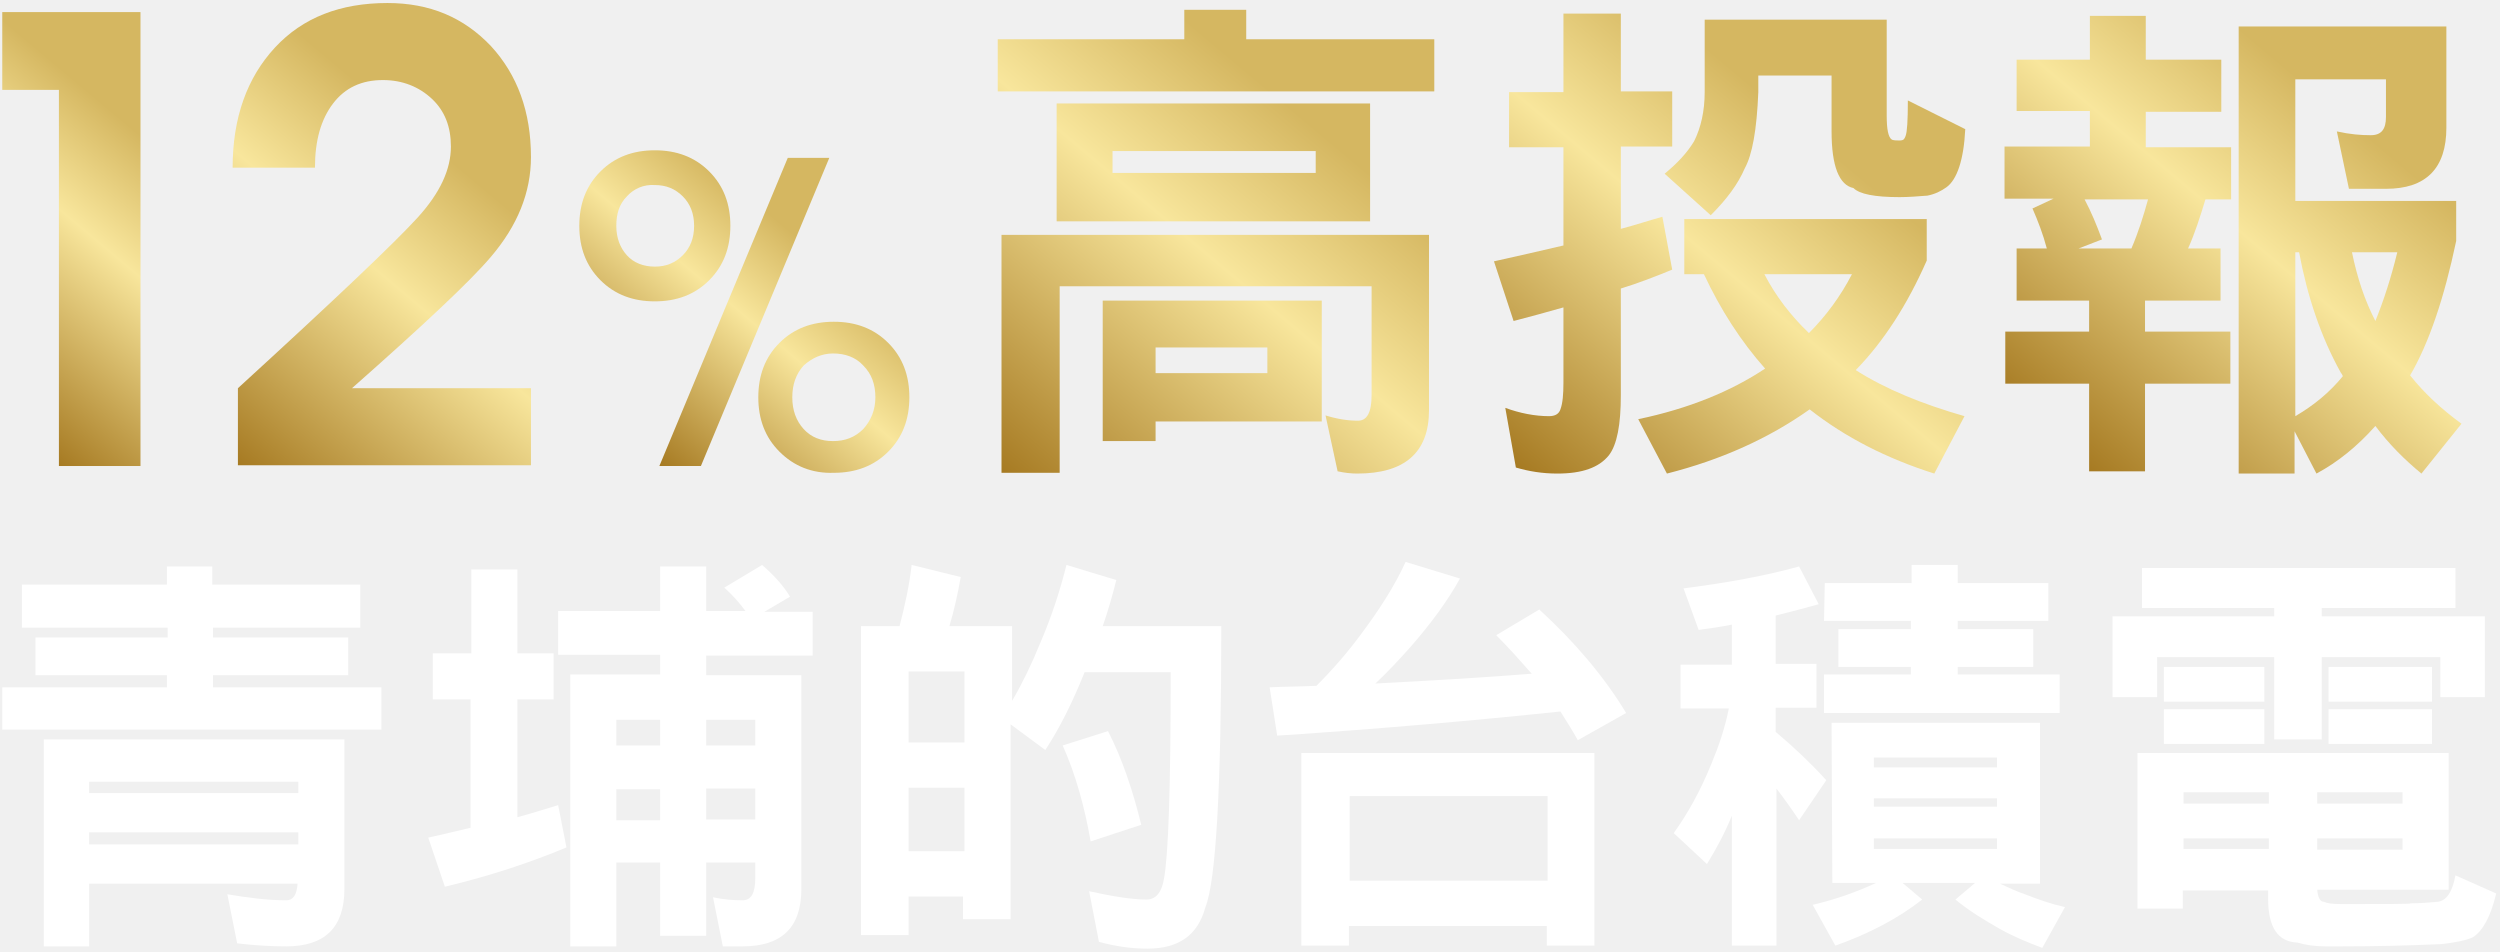
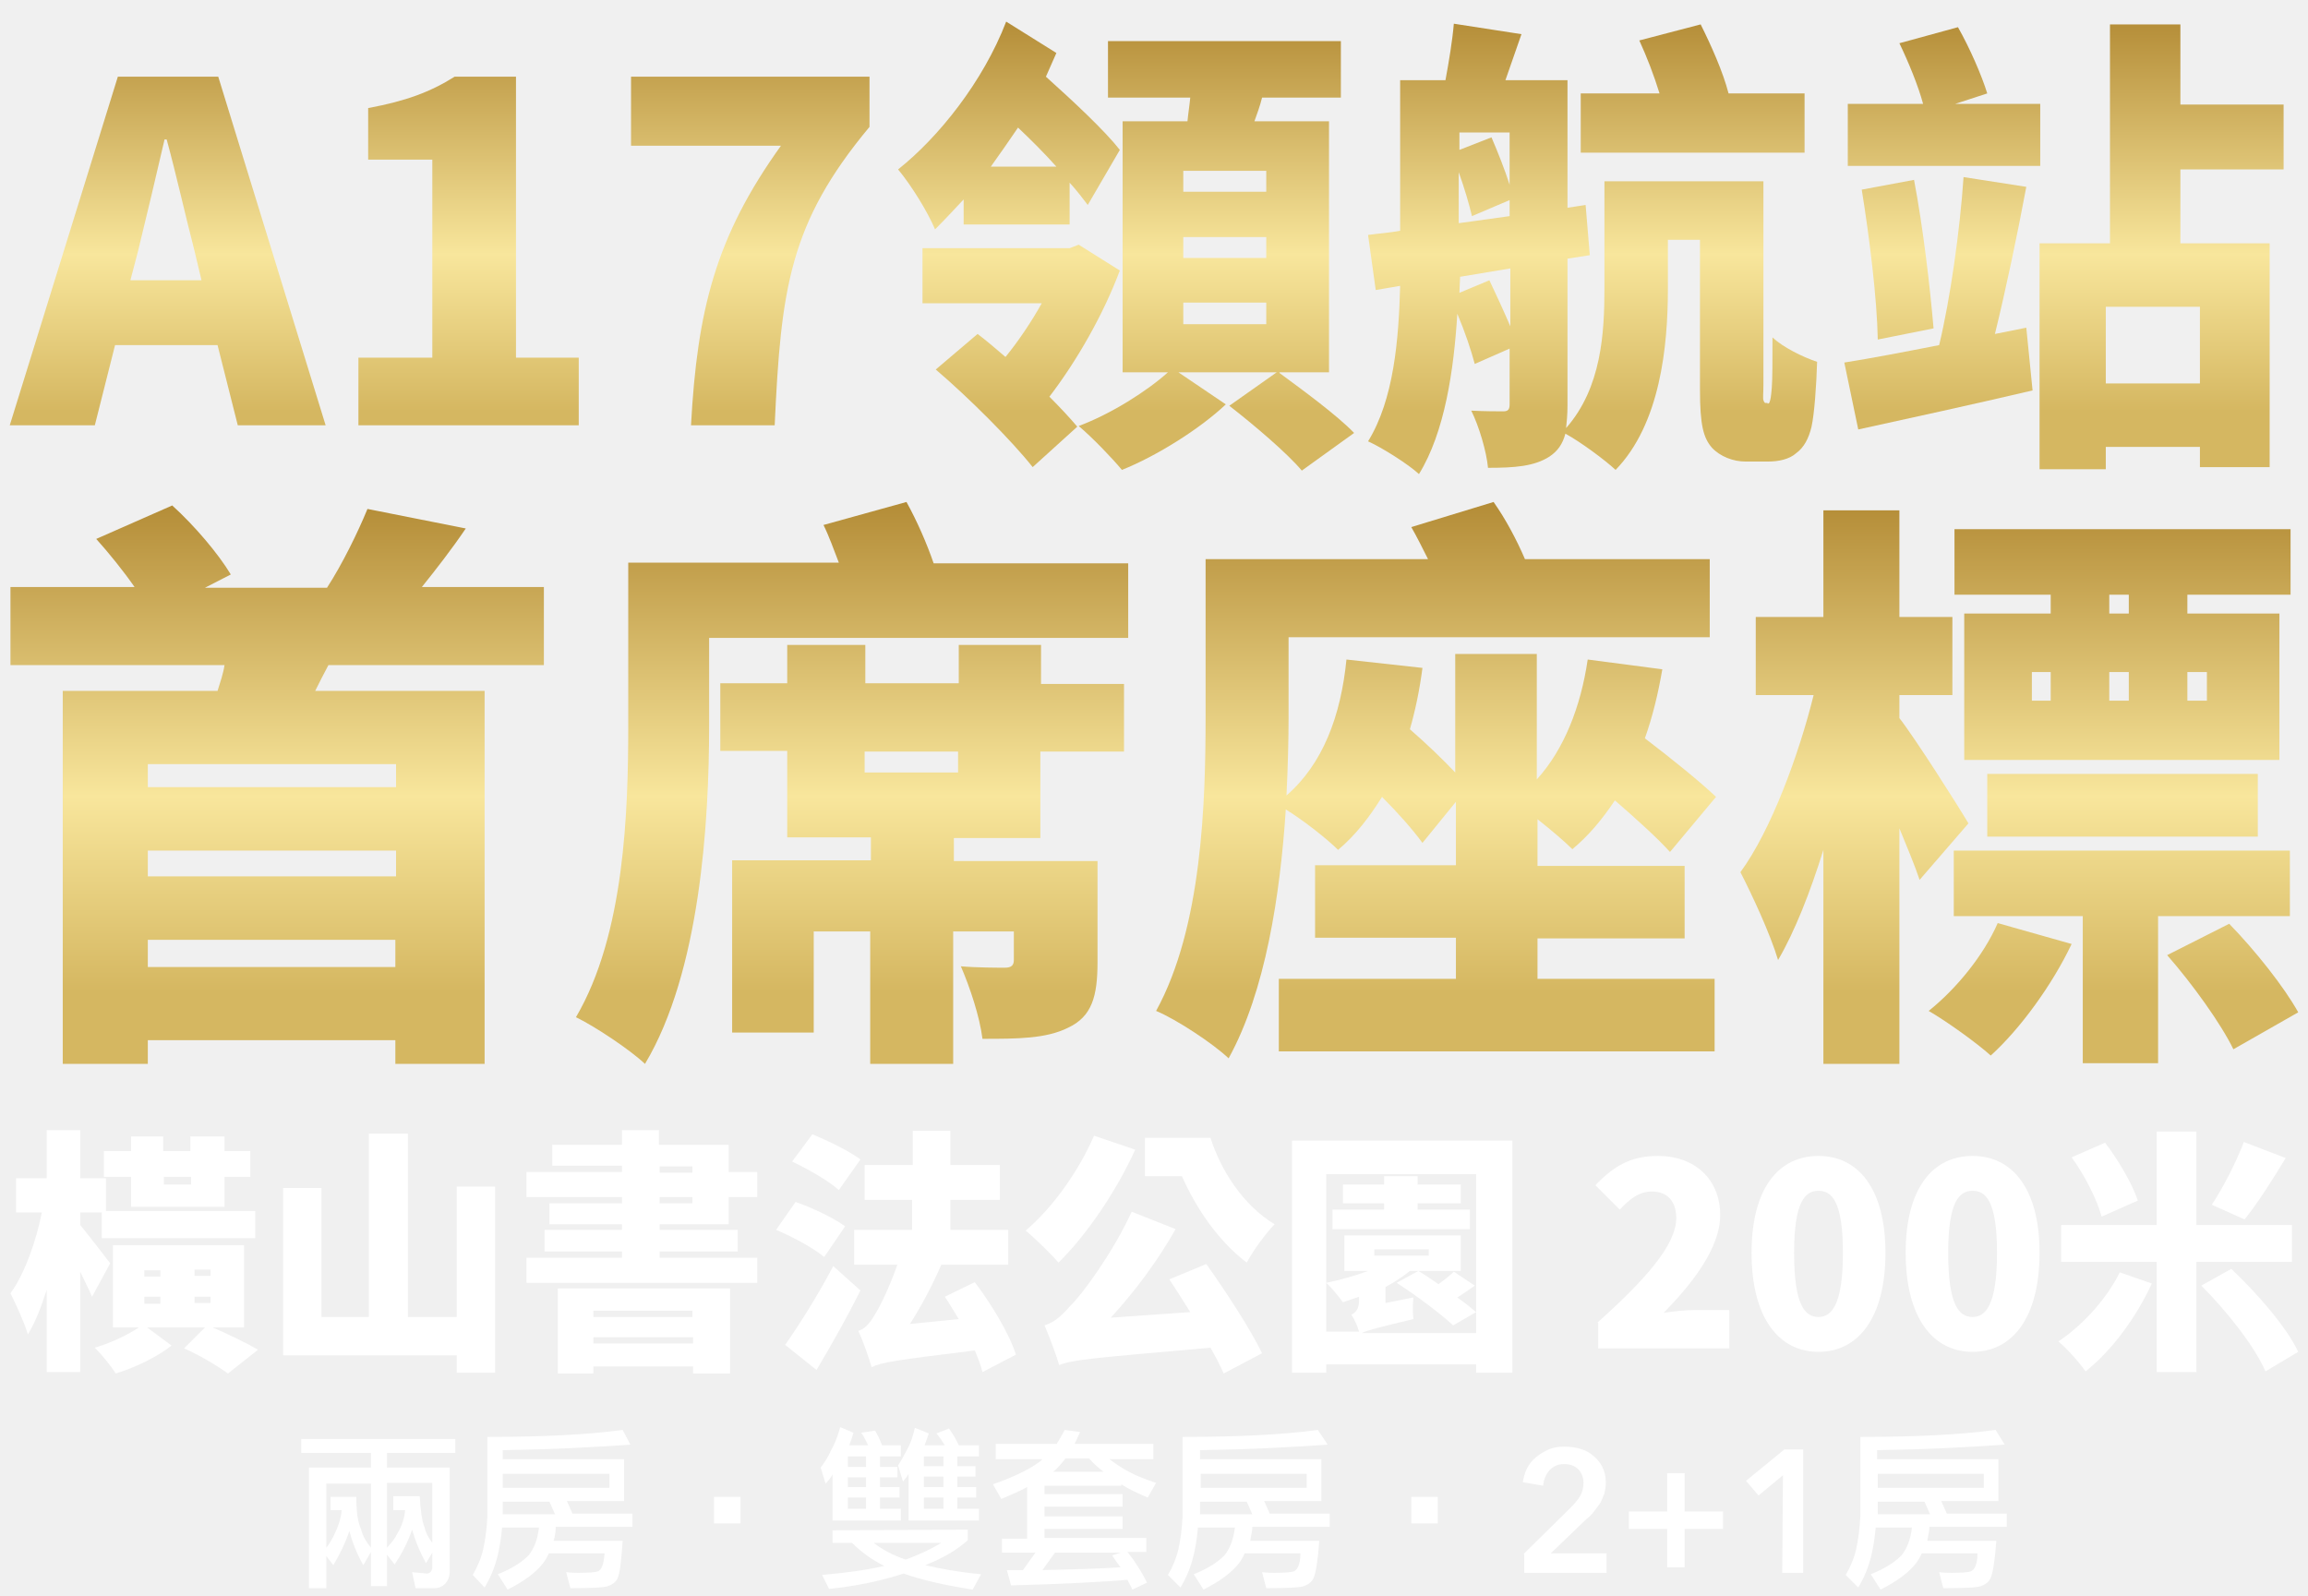
- <svg xmlns="http://www.w3.org/2000/svg" version="1.1" id="圖層_1" x="0px" y="0px" viewBox="0 0 331 126" style="enable-background:new 0 0 331 126;" xml:space="preserve">
+ <svg xmlns="http://www.w3.org/2000/svg" version="1.1" id="圖層_1" x="0px" y="0px" viewBox="0 0 331 228.9" style="enable-background:new 0 0 331 228.9;" xml:space="preserve">
  <style type="text/css">
	.st0{fill:#FFFFFF;}
	.st1{fill:url(#SVGID_1_);}
	.st2{fill:url(#SVGID_2_);}
	.st3{fill:url(#SVGID_3_);}
	.st4{fill:url(#SVGID_4_);}
	.st5{fill:url(#SVGID_5_);}
	.st6{fill:url(#SVGID_6_);}
+ 	.st7{fill:url(#SVGID_7_);}
+ 	.st8{fill:url(#SVGID_8_);}
+ 	.st9{fill:url(#SVGID_9_);}
+ 	.st10{fill:url(#SVGID_10_);}
</style>
  <g>
-     <g>
-       <path class="st0" d="M2.9,77.4h19.2V75h6v2.4h19.6v5.7H28.2v1.3h17.9v5H28.2V91h22.3v5.6H0.3V91h21.8v-1.6H4.7v-5h17.5v-1.3H2.9    V77.4z M45.6,97.9v19.8c0,5.1-2.6,7.6-7.7,7.6c-1.8,0-4-0.1-6.5-0.4l-1.3-6.5c2.9,0.5,5.5,0.8,7.8,0.8c0.9,0,1.4-0.7,1.5-2.2H11.8    v8.3h-6V97.9H45.6z M11.8,105h27.7v-1.5H11.8V105z M11.8,111.8h27.7v-1.6H11.8V111.8z" />
-       <path class="st0" d="M57.4,86.5h5V75.4h6.1v11.1h4.8v6.1h-4.8v15.6c1.9-0.5,3.7-1.1,5.4-1.6l1.1,5.6c-4.8,2-10.2,3.8-16.1,5.2    l-2.2-6.5c1.9-0.4,3.8-0.9,5.6-1.3v-17h-5v-6.1H57.4z M73.9,80.9h13.5V75h6.1v5.9h5.2c-0.8-1.1-1.7-2.1-2.8-3.1l5-3    c1.5,1.3,2.8,2.7,3.7,4.2l-3.4,2h6.4v5.8H93.5v2.6h12.6v28.3c0,5.1-2.6,7.6-7.8,7.6h-2.6l-1.3-6.5c1.4,0.3,2.7,0.4,3.9,0.4    c1.2,0,1.7-1,1.7-3v-2h-6.5v9.7h-6.1v-9.7h-5.8v11.1h-6.1v-36h11.9v-2.6H73.9V80.9z M81.6,98.7h5.8v-3.4h-5.8V98.7z M81.6,108.6    h5.8v-4.1h-5.8V108.6z M93.5,95.3v3.4h6.5v-3.4H93.5z M93.5,104.4v4.1h6.5v-4.1H93.5z" />
-       <path class="st0" d="M120.3,118.6v5.2H114V82.9h5.1c0.7-2.7,1.3-5.4,1.6-8.1l6.5,1.6c-0.4,2.3-0.9,4.5-1.5,6.5h8.3v9.9    c1.4-2.4,2.6-4.9,3.7-7.6c1.6-3.7,2.7-7.2,3.5-10.4l6.6,2c-0.5,2-1.1,4.1-1.8,6.1h15.7c0,21.3-0.7,33.7-2.1,37.2    c-1,3.7-3.5,5.5-7.7,5.5c-2.1,0-4.2-0.3-6.4-0.9l-1.3-6.7c3.2,0.7,5.7,1.1,7.6,1.1c1.2,0,2-0.9,2.3-2.7c0.6-3.1,0.9-12.2,0.9-27.4    h-11.4c-1.6,4-3.3,7.4-5.2,10.3l-4.6-3.4v25.8h-6.3v-3h-7.2V118.6z M120.3,98.3h7.4v-9.4h-7.4V98.3z M127.7,112.7v-8.4h-7.4v8.4    H127.7z M146.7,96.8c1.9,3.7,3.3,7.9,4.4,12.4l-6.7,2.2c-0.8-4.6-2-8.9-3.7-12.7L146.7,96.8z" />
-       <path class="st0" d="M186.1,74.4l7.2,2.2c-1.6,2.9-3.8,5.9-6.5,9c-1.6,1.8-3.1,3.4-4.7,4.9c7.6-0.4,14.5-0.8,20.7-1.3    c-1.5-1.7-3-3.4-4.7-5.1l5.7-3.4c4.7,4.3,8.6,8.9,11.5,13.7l-6.4,3.6c-0.7-1.3-1.5-2.5-2.3-3.8c-11.4,1.2-23.9,2.3-37.5,3.2    l-1-6.4c2.1-0.1,4.2-0.1,6.2-0.2c2.1-2.1,4.1-4.4,5.8-6.7C182.5,80.9,184.6,77.7,186.1,74.4z M211.1,99.7v25.5h-6.3v-2.6h-26.2    v2.6h-6.3V99.7H211.1z M178.7,116.6h26.2v-11.2h-26.2V116.6z" />
-       <path class="st0" d="M238.2,75l2.6,5c-1.8,0.5-3.7,1-5.7,1.5v6.4h5.4v5.8h-5.4v3.2c2.5,2.1,4.8,4.3,6.7,6.4l-3.6,5.3    c-1-1.5-2-2.9-3-4.2v20.8h-5.9V108c-0.9,2.2-2,4.3-3.3,6.4l-4.4-4.1c1.8-2.5,3.5-5.5,5-9.2c1-2.4,1.8-4.8,2.3-7.3h-6.4V88h6.8    v-5.3c-1.5,0.3-2.9,0.5-4.4,0.7l-2-5.5C228.4,77.2,233.5,76.3,238.2,75z M242.5,95.7h27.6V117h-5.3c1.1,0.5,2.1,1,3.3,1.4    c1.8,0.7,3.5,1.3,5.3,1.7l-3,5.4c-1.9-0.7-3.8-1.5-5.6-2.5c-2.1-1.2-4.1-2.4-5.9-3.9l2.6-2.2h-9.6l2.6,2.2    c-3.2,2.5-7,4.5-11.5,6.1l-3-5.4c3-0.7,5.8-1.7,8.4-2.9h-5.8L242.5,95.7L242.5,95.7z M241.6,77.2h11.5v-2.4h6.1v2.4h12v5h-12v1.1    h10v5h-10v1h13.5v5.1h-31.2v-5.1H253v-1h-9.6v-5h9.6v-1.1h-11.5L241.6,77.2L241.6,77.2z M248.1,101.6h16.3v-1.3h-16.3L248.1,101.6    L248.1,101.6z M248.1,106.8h16.3v-1.1h-16.3L248.1,106.8L248.1,106.8z M248.1,112.4h16.3V111h-16.3L248.1,112.4L248.1,112.4z" />
-       <path class="st0" d="M283.7,75.2h41.4v5.3h-17.7v1.1H329v10.7h-5.9V87h-15.7v10.9h-6.3V87h-15.5v5.3h-5.9V81.6h21.4v-1.1h-17.5    v-5.3H283.7z M324.2,99.7v18.1h-17.4c0.1,1.1,0.4,1.6,0.9,1.6c0.4,0.2,1.1,0.3,2.3,0.3c6.1,0,9.2,0,9.2-0.1c1.2,0,2.4-0.1,3.5-0.2    c1.2-0.1,2-1.3,2.4-3.5l5.4,2.4c-0.7,2.9-1.7,4.9-3.1,5.8c-0.9,0.4-2.3,0.7-4.2,0.9c-4.4,0.2-8.8,0.3-13.2,0.3h-2.1    c-1.5,0-2.7-0.2-3.7-0.5c-2.6-0.1-3.9-2-3.9-5.8v-1.1H289v2.4h-6V99.7H324.2z M286.5,88.3h13.3v4.6h-13.3V88.3z M286.5,93.9h13.3    v4.6h-13.3V93.9z M289.1,106.4h11.3v-1.5h-11.3V106.4z M289.1,112.4h11.3V111h-11.3V112.4z M306.8,104.9v1.5h11.3v-1.5H306.8z     M306.8,111v1.5h11.3V111H306.8z M308.3,88.3H322v4.6h-13.7V88.3z M308.3,93.9H322v4.6h-13.7V93.9z" />
-     </g>
-     <g>
-       <g>
-         <linearGradient id="SVGID_1_" gradientUnits="userSpaceOnUse" x1="133.692" y1="62.072" x2="185.631" y2="123.971" gradientTransform="matrix(1 0 0 -1 0 125.7323)">
-           <stop offset="0" style="stop-color:#A67A22" />
-           <stop offset="0.492" style="stop-color:#F8E69C" />
-           <stop offset="0.764" style="stop-color:#D5B761" />
-         </linearGradient>
-         <path class="st1" d="M156.8,1.3h8.2v3.9h24.9v6.9h-57.8V5.2h24.7L156.8,1.3L156.8,1.3z M189.2,31.1v23.2c0,5.6-3.2,8.4-9.5,8.4     c-0.8,0-1.7-0.1-2.6-0.3l-1.6-7.4c1.6,0.5,3,0.7,4.3,0.7c1.2,0,1.8-1.1,1.8-3.4V37.9h-41.3v24.7h-7.7V31.1H189.2z M139.9,13.7     h41.5v15.6h-41.5V13.7z M175,39.8v16h-22v2.6h-7V39.8H175z M147.3,22.9h26.9V20h-26.9V22.9z M153,49.4h14.8V46H153V49.4z" />
-         <linearGradient id="SVGID_2_" gradientUnits="userSpaceOnUse" x1="204.204" y1="60.892" x2="253.69" y2="119.868" gradientTransform="matrix(1 0 0 -1 0 125.7323)">
-           <stop offset="0" style="stop-color:#A67A22" />
-           <stop offset="0.492" style="stop-color:#F8E69C" />
-           <stop offset="0.764" style="stop-color:#D5B761" />
-         </linearGradient>
-         <path class="st2" d="M207,1.8h7.6v10.3h6.8v7.3h-6.8v10.9c1.9-0.5,3.7-1.1,5.5-1.6l1.3,7c-2.2,0.9-4.5,1.8-6.8,2.5v14.1     c0,3.9-0.5,6.6-1.6,8c-1.3,1.6-3.5,2.4-6.8,2.4c-2,0-3.8-0.3-5.5-0.8l-1.4-7.9c1.9,0.7,3.9,1.1,5.8,1.1c0.8,0,1.3-0.3,1.5-0.9     c0.3-0.8,0.4-2,0.4-3.6v-9.9c-2.1,0.6-4.3,1.2-6.6,1.8l-2.6-7.9c3.2-0.7,6.2-1.4,9.2-2.1v-13h-7.2v-7.3h7.2L207,1.8L207,1.8z      M223,29h32.1v5.5c-2.6,5.9-5.7,10.7-9.4,14.5c3.9,2.5,8.8,4.5,14.4,6.1l-4,7.6c-6.3-2-11.8-4.8-16.5-8.5     c-5.5,3.9-11.8,6.7-18.9,8.5l-3.8-7.2c6.7-1.4,12.3-3.7,16.8-6.7c-3.2-3.6-5.9-7.8-8.1-12.5H223V29z M229.1,2.6h20.7v12.7     c0,1.8,0.2,2.9,0.7,3.2c0.3,0.1,0.6,0.1,1,0.1c0.1,0,0.3,0,0.5-0.1c0.1-0.1,0.2-0.2,0.3-0.5c0.2-0.5,0.3-2,0.3-4.7l7.6,3.8     c-0.2,4.1-1.1,6.7-2.5,7.7c-0.7,0.5-1.5,0.9-2.5,1.1c-1.3,0.1-2.5,0.2-3.7,0.2c-3.3,0-5.3-0.4-6.1-1.2c-1.9-0.4-2.9-2.9-2.9-7.5     V10h-9.7v2.2c-0.2,5-0.8,8.3-1.8,10.1c-0.9,2.1-2.4,4.1-4.5,6.2l-6.1-5.5c1.7-1.4,3-2.8,3.9-4.3c0.9-1.8,1.4-4,1.4-6.5V2.6H229.1     z M233.6,36.3c1.5,2.9,3.5,5.5,5.9,7.8c2.3-2.3,4.2-4.9,5.7-7.8H233.6z" />
-         <linearGradient id="SVGID_3_" gradientUnits="userSpaceOnUse" x1="273.349" y1="66.06" x2="321.895" y2="123.915" gradientTransform="matrix(1 0 0 -1 0 125.7323)">
-           <stop offset="0" style="stop-color:#A67A22" />
-           <stop offset="0.492" style="stop-color:#F8E69C" />
-           <stop offset="0.764" style="stop-color:#D5B761" />
-         </linearGradient>
-         <path class="st3" d="M267,7.9h9.7V2.1h7.4v5.8h10v6.9h-10v4.7h11.3v6.9H292c-0.7,2.3-1.4,4.5-2.3,6.5h4.3v6.9h-10v4.1h11.3v6.9     H284v11.6h-7.4V50.8h-11.1v-6.9h11.1v-4.1H267v-6.9h4c-0.5-1.9-1.2-3.7-1.9-5.3l2.8-1.3h-6.5v-6.9h11.3v-4.7H267V7.9z      M275.2,32.9h7c0.9-2.1,1.6-4.3,2.2-6.5H276c0.9,1.7,1.6,3.4,2.3,5.3L275.2,32.9z M300.2,3.5h23.7v13.4c0,5.4-2.7,8.1-8,8.1H311     l-1.6-7.6c1.8,0.4,3.2,0.5,4.5,0.5c1.4,0,2-0.8,2-2.4v-5h-12v16.1h21.3v5.3c-1.6,7.6-3.6,13.5-6.1,17.8c1.9,2.4,4.2,4.5,6.8,6.4     l-5.3,6.6c-2.2-1.8-4.3-3.9-6.1-6.3c-2.4,2.7-5,4.8-7.8,6.3l-2.9-5.6v5.6h-7.4V3.5H300.2z M303.9,55.1c2.4-1.4,4.5-3.1,6.3-5.3     c-0.1-0.2-0.2-0.4-0.3-0.5c-2.6-4.7-4.4-10-5.5-15.9h-0.5V55.1z M311.4,33.4c0.7,3.4,1.7,6.4,3.1,9.1c1.1-2.7,2.1-5.8,2.9-9.1     H311.4z" />
-       </g>
-       <g>
-         <g>
-           <linearGradient id="SVGID_4_" gradientUnits="userSpaceOnUse" x1="-6.029" y1="75.636" x2="28.027" y2="116.222" gradientTransform="matrix(1 0 0 -1 0 125.7323)">
-             <stop offset="0" style="stop-color:#A67A22" />
-             <stop offset="0.492" style="stop-color:#F8E69C" />
-             <stop offset="0.764" style="stop-color:#D5B761" />
-           </linearGradient>
-           <path class="st4" d="M7.8,11.9H0.3V1.6h18.3v60.1h-5.4H7.8V11.9z" />
-           <linearGradient id="SVGID_5_" gradientUnits="userSpaceOnUse" x1="30.698" y1="64.805" x2="71.952" y2="113.97" gradientTransform="matrix(1 0 0 -1 0 125.7323)">
-             <stop offset="0" style="stop-color:#A67A22" />
-             <stop offset="0.492" style="stop-color:#F8E69C" />
-             <stop offset="0.764" style="stop-color:#D5B761" />
-           </linearGradient>
-           <path class="st5" d="M70.3,20.8c0,4.7-1.8,9.1-5.3,13.2c-2.8,3.3-8.9,9-18.4,17.4h23.7v10.2H31.5v-5.1v-5.1      c12.9-11.8,20.8-19.3,23.8-22.6s4.4-6.4,4.4-9.4c0-2.6-0.8-4.7-2.5-6.3s-3.9-2.5-6.5-2.5c-2.8,0-5,1-6.6,3.1s-2.4,4.9-2.4,8.5      H30.8c0-6.6,1.9-11.9,5.6-15.9s8.7-5.9,14.9-5.9c5.6,0,10.1,1.9,13.7,5.7C68.5,9.9,70.3,14.8,70.3,20.8z" />
-         </g>
-         <linearGradient id="SVGID_6_" gradientUnits="userSpaceOnUse" x1="83.832" y1="66.942" x2="113.219" y2="101.964" gradientTransform="matrix(1 0 0 -1 0 125.7323)">
-           <stop offset="0" style="stop-color:#A67A22" />
-           <stop offset="0.492" style="stop-color:#F8E69C" />
-           <stop offset="0.764" style="stop-color:#D5B761" />
-         </linearGradient>
-         <path class="st6" d="M79.5,37.1c-1.9-1.9-2.8-4.3-2.8-7.2c0-2.9,0.9-5.3,2.8-7.2c1.9-1.9,4.3-2.8,7.2-2.8c2.9,0,5.3,0.9,7.2,2.8     c1.9,1.9,2.8,4.3,2.8,7.2s-0.9,5.3-2.8,7.2s-4.3,2.8-7.2,2.8C83.8,39.9,81.4,39,79.5,37.1z M83,26c-1,1-1.4,2.3-1.4,3.9     s0.5,2.9,1.4,3.9s2.2,1.5,3.7,1.5s2.7-0.5,3.7-1.5s1.5-2.3,1.5-3.9S91.4,27,90.4,26s-2.2-1.5-3.7-1.5C85.2,24.4,83.9,25,83,26z      M87.3,61.7l17-40.8h5.5l-17,40.8H87.3z M103.2,59.8c-1.9-1.9-2.8-4.3-2.8-7.2s0.9-5.3,2.8-7.2s4.3-2.8,7.2-2.8     c2.9,0,5.3,0.9,7.2,2.8c1.9,1.9,2.8,4.3,2.8,7.2s-0.9,5.3-2.8,7.2s-4.3,2.8-7.2,2.8C107.5,62.7,105.1,61.7,103.2,59.8z      M106.4,48.4c-1,1.1-1.5,2.5-1.5,4.2s0.5,3.1,1.5,4.2c1,1.1,2.3,1.6,3.9,1.6s2.9-0.5,4-1.6c1-1.1,1.6-2.5,1.6-4.2     s-0.5-3.1-1.6-4.2c-1-1.1-2.4-1.6-4-1.6C108.8,46.8,107.5,47.4,106.4,48.4z" />
-       </g>
-     </g>
+     <path class="st0" d="M65.3,206.4v2h-9.8v2.1h9v14.8c0,0.8-0.2,1.4-0.7,1.9c-0.4,0.4-0.9,0.6-1.6,0.6h-2.6l-0.5-2.3l2.1,0.2   c0.5,0,0.8-0.4,0.8-1v-2l-0.9,1.5c-1-1.8-1.6-3.4-2-4.8c-0.6,1.8-1.5,3.5-2.5,5l-1.1-1.4v4.5h-2.3v-4.9l-1.1,1.9   c-1-1.8-1.6-3.4-2-4.9c-0.6,1.8-1.4,3.4-2.3,4.9l-1-1.3v4.6h-2.5v-17.3h8.9v-2.1h-10v-2H65.3z M47.9,220.2c0.6-1.2,1-2.4,1.1-3.6   h-1.6v-1.9h3.7c0,2.1,0.2,3.6,0.7,4.7c0.2,0.8,0.6,1.6,1.4,2.6v-9.2h-6.4v9.2C47.4,221.2,47.7,220.6,47.9,220.2z M56.9,220.1   c0.7-1.1,1.1-2.3,1.2-3.5h-1.7v-2h3.8c0.1,2,0.3,3.5,0.7,4.5c0.1,0.6,0.5,1.4,1.1,2.2v-8.6h-6.5v9.3   C56.2,221.2,56.7,220.6,56.9,220.1z" />
+     <path class="st0" d="M90.4,207.2c-5.4,0.4-11.5,0.7-18.3,0.8v1.3h17.4v6h-8.2l0.8,1.8h8.6v1.9h-11c0,0.7-0.1,1.3-0.3,2h9.9   c-0.2,2.9-0.4,4.6-0.7,5.3c-0.2,0.5-0.6,0.9-1.4,1.2c-0.5,0.2-2.3,0.3-5.4,0.3l-0.6-2.3c0.8,0.1,1.4,0.1,1.8,0.1   c1.5,0,2.4-0.1,2.7-0.2c0.6-0.2,0.9-1.1,1-2.6h-8c-0.2,0.5-0.5,1-0.8,1.4c-1,1.3-2.7,2.6-5.1,3.8l-1.4-2.2c2-0.8,3.4-1.7,4.4-2.7   c0.8-1,1.3-2.3,1.5-4H72c-0.1,1.3-0.3,2.6-0.6,3.9c-0.4,1.7-1,3.2-1.9,4.7l-1.7-1.8c0.7-1.2,1.2-2.4,1.5-3.7s0.5-2.9,0.6-4.7v-11.4   c7.8,0,14.2-0.3,19.4-1L90.4,207.2z M87.4,213.4v-2H72.1v2H87.4z M79.6,217.2l-0.8-1.8h-6.7v1.8H79.6z" />
+     <path class="st0" d="M102.4,218.5v-3.8h3.8v3.8H102.4z" />
+     <path class="st0" d="M122.4,205.5c-0.2,0.7-0.4,1.3-0.6,1.8h2.7c-0.3-0.6-0.6-1.3-1-1.8l2-0.3c0.4,0.7,0.7,1.3,1,2.1h2.7v1.6h-3   v1.5h2.5v1.5h-2.5v1.4h2.8v1.5h-2.8v1.6h3v1.7h-9.8v-6.6c-0.3,0.5-0.6,0.9-1,1.3l-0.7-2.3c0.6-0.8,1.1-1.6,1.5-2.5   c0.4-0.7,0.9-1.8,1.3-3.3L122.4,205.5z M138.8,219.4v1.5c-1.5,1.4-3.6,2.6-6.1,3.6c2.1,0.5,4.8,1,8,1.3l-1.2,2.2   c-3.8-0.6-7.1-1.3-9.9-2.3c-3.1,1-6.7,1.8-10.7,2.2l-1-2c3.4-0.3,6.4-0.7,8.9-1.3c-1.8-0.9-3.3-2-4.6-3.3h-2.8v-1.8L138.8,219.4   L138.8,219.4z M124.2,208.9h-2.6v1.5h2.6V208.9z M124.2,211.9h-2.6v1.4h2.6V211.9z M124.2,214.8h-2.6v1.6h2.6V214.8z M129.9,223.7   c1.9-0.7,3.6-1.5,5.1-2.4h-9.7C126.6,222.3,128.1,223.1,129.9,223.7z M133.2,205.6c-0.2,0.6-0.4,1.2-0.6,1.7h2.9   c-0.3-0.5-0.7-1.1-1.2-1.7l1.8-0.7c0.5,0.7,1,1.5,1.4,2.4h2.9v1.6h-3.1v1.4h2.6v1.5h-2.6v1.5h2.7v1.5h-2.7v1.6h3.1v1.7h-10.1v-6.7   c-0.2,0.4-0.5,0.7-0.8,1.1l-0.7-2.3c0.5-0.8,0.9-1.5,1.3-2.3c0.4-0.7,0.8-1.7,1.1-3.1L133.2,205.6z M135.3,208.9h-2.8v1.4h2.8   V208.9z M135.3,211.8h-2.8v1.5h2.8V211.8z M135.3,214.8h-2.8v1.6h2.8V214.8z" />
+     <path class="st0" d="M151.6,207c0.4-0.6,0.7-1.2,1.1-1.9l2.2,0.3c-0.3,0.6-0.5,1.2-0.8,1.7h11.3v2.2h-6.3c0.7,0.5,1.4,1,2.1,1.4   c1.3,0.8,2.8,1.4,4.6,2l-1.2,2.1c-1.4-0.6-2.7-1.2-3.8-1.9v0.2h-11v1.2H161v1.8h-11.2v1.4H161v1.8h-11.2v1.3h14.6v2h-2.7   c1.1,1.4,2,2.8,2.8,4.4l-2.1,1c-0.2-0.5-0.5-0.9-0.7-1.4c-3.7,0.3-9.2,0.6-16.7,0.8l-0.6-2.2h2.3l1.8-2.5h-4.8v-2h3.6v-7.4   c-1.1,0.6-2.3,1.1-3.7,1.7l-1.2-2.1c2.8-1,5-2,6.5-3.1c0.2-0.1,0.4-0.3,0.6-0.5h-6.7v-2.2h8.8V207z M159.5,223.1l1.2-0.4h-9.4   l-1.8,2.5c4.6-0.1,8.3-0.2,11.2-0.4C160.3,224.3,159.9,223.7,159.5,223.1z M158.4,211.2c-0.8-0.6-1.5-1.2-2.2-2h-3.4   c-0.4,0.5-0.8,1-1.2,1.4c-0.2,0.2-0.4,0.4-0.6,0.5h7.4V211.2z" />
+     <path class="st0" d="M190.4,207.2c-5.4,0.4-11.5,0.7-18.3,0.8v1.3h17.4v6h-8.2l0.8,1.8h8.6v1.9h-11.1c0,0.7-0.2,1.3-0.3,2h9.9   c-0.2,2.9-0.5,4.6-0.8,5.3c-0.2,0.5-0.6,0.9-1.4,1.2c-0.5,0.2-2.3,0.3-5.4,0.3l-0.6-2.3c0.8,0.1,1.4,0.1,1.8,0.1   c1.5,0,2.4-0.1,2.7-0.2c0.6-0.2,1-1.1,1-2.6h-8c-0.2,0.5-0.5,1-0.8,1.4c-1,1.3-2.7,2.6-5.1,3.8l-1.4-2.2c2-0.8,3.4-1.7,4.4-2.7   c0.8-1,1.3-2.3,1.5-4h-5.3c-0.1,1.3-0.3,2.6-0.6,3.9c-0.4,1.7-1,3.2-1.9,4.7l-1.8-1.8c0.7-1.2,1.2-2.4,1.5-3.7s0.5-2.9,0.6-4.7   v-11.4c7.8,0,14.2-0.3,19.4-1L190.4,207.2z M187.4,213.4v-2h-15.2v2H187.4z M179.6,217.2l-0.8-1.8h-6.7v1.8H179.6z" />
+     <path class="st0" d="M202.4,218.5v-3.8h3.8v3.8H202.4z" />
+     <path class="st0" d="M218.5,222.9l6.8-6.7c0.5-0.5,1-1.1,1.3-1.6s0.5-1.2,0.5-1.9c0-0.8-0.3-1.5-0.8-2s-1.2-0.7-2-0.7   c-0.9,0-1.5,0.3-2.1,0.9c-0.5,0.6-0.8,1.3-0.9,2.2l-2.9-0.5c0.1-0.7,0.3-1.4,0.6-2s0.8-1.2,1.3-1.6s1.1-0.8,1.8-1.1   s1.4-0.4,2.3-0.4c0.8,0,1.5,0.1,2.2,0.3s1.3,0.5,1.9,1c0.5,0.4,1,1,1.3,1.6s0.5,1.4,0.5,2.2c0,0.6-0.1,1.1-0.2,1.6   c-0.2,0.5-0.4,1-0.6,1.4c-0.3,0.4-0.6,0.8-0.9,1.2s-0.7,0.8-1.1,1.1l-5.1,4.9h8v2.8h-11.8v-2.7H218.5z" />
+     <path class="st0" d="M239.1,216.8v-5.5h2.5v5.5h5.5v2.5h-5.5v5.5h-2.5v-5.5h-5.5v-2.5H239.1z" />
+     <path class="st0" d="M255.7,211.6l-3.5,2.9l-1.8-2.1l5.5-4.5h2.7v17.7h-3L255.7,211.6L255.7,211.6z" />
+     <path class="st0" d="M287.5,207.2c-5.4,0.4-11.5,0.7-18.3,0.8v1.3h17.4v6h-8.2l0.8,1.8h8.6v1.9h-11.1c0,0.7-0.2,1.3-0.3,2h9.9   c-0.2,2.9-0.5,4.6-0.8,5.3c-0.2,0.5-0.6,0.9-1.4,1.2c-0.5,0.2-2.3,0.3-5.4,0.3l-0.6-2.3c0.8,0.1,1.4,0.1,1.8,0.1   c1.5,0,2.4-0.1,2.7-0.2c0.6-0.2,1-1.1,1-2.6h-8c-0.2,0.5-0.5,1-0.8,1.4c-1,1.3-2.7,2.6-5.1,3.8l-1.4-2.2c2-0.8,3.4-1.7,4.4-2.7   c0.8-1,1.3-2.3,1.5-4H269c-0.1,1.3-0.3,2.6-0.6,3.9c-0.4,1.7-1,3.2-1.9,4.7l-1.8-1.8c0.7-1.2,1.2-2.4,1.5-3.7s0.5-2.9,0.6-4.7   v-11.4c7.8,0,14.2-0.3,19.4-1L287.5,207.2z M284.5,213.4v-2h-15.2v2H284.5z M276.8,217.2l-0.8-1.8h-6.7v1.8H276.8z" />
+   </g>
+   <g>
+     <linearGradient id="SVGID_1_" gradientUnits="userSpaceOnUse" x1="24.042" y1="-4.182" x2="24.042" y2="78.485">
+       <stop offset="0" style="stop-color:#A67A22" />
+       <stop offset="0.492" style="stop-color:#F8E69C" />
+       <stop offset="0.764" style="stop-color:#D5B761" />
+     </linearGradient>
+     <path class="st1" d="M31.2,49.5H16.5L13.6,61H1.4L16.9,11h14.4L46.7,61H34.1L31.2,49.5z M28.9,40.2L27.9,36c-1.3-5-2.6-10.9-4-16   h-0.3c-1.2,5.2-2.6,11.1-3.8,16l-1.1,4.2H28.9z" />
+     <linearGradient id="SVGID_2_" gradientUnits="userSpaceOnUse" x1="67.198" y1="-4.182" x2="67.198" y2="78.485">
+       <stop offset="0" style="stop-color:#A67A22" />
+       <stop offset="0.492" style="stop-color:#F8E69C" />
+       <stop offset="0.764" style="stop-color:#D5B761" />
+     </linearGradient>
+     <path class="st2" d="M51.4,51.3H62V22.9h-9.2v-7.4c5.4-1,8.9-2.3,12.4-4.5H74v40.3h9V61H51.4V51.3z" />
+     <linearGradient id="SVGID_3_" gradientUnits="userSpaceOnUse" x1="107.604" y1="-4.182" x2="107.604" y2="78.485">
+       <stop offset="0" style="stop-color:#A67A22" />
+       <stop offset="0.492" style="stop-color:#F8E69C" />
+       <stop offset="0.764" style="stop-color:#D5B761" />
+     </linearGradient>
+     <path class="st3" d="M112,20.9H90.5V11h34.2v7.2C113.2,32,112,41.4,111.1,61h-12C100,44.5,102.6,34,112,20.9z" />
+     <linearGradient id="SVGID_4_" gradientUnits="userSpaceOnUse" x1="161.5" y1="-4.182" x2="161.5" y2="78.485">
+       <stop offset="0" style="stop-color:#A67A22" />
+       <stop offset="0.492" style="stop-color:#F8E69C" />
+       <stop offset="0.764" style="stop-color:#D5B761" />
+     </linearGradient>
+     <path class="st4" d="M138.3,28.5c-1.4,1.5-2.8,3-4.2,4.4c-1.1-2.6-3.4-6.3-5.3-8.6c5.8-4.6,12.2-12.6,15.5-21.2l7.2,4.5   c-0.5,1.1-1,2.3-1.5,3.4c4,3.6,8.4,7.7,10.6,10.5l-4.6,7.9c-0.7-0.9-1.5-2-2.6-3.2v6h-15.2V28.5z M160.6,38.8   c-2.4,6.4-6.2,13-10.1,18.1c1.5,1.5,2.9,3,4,4.3l-6.4,5.8c-3-3.8-9.2-10-13.9-14l6-5.1c1.2,0.9,2.6,2.1,4,3.3   c1.8-2.2,3.7-5,5.2-7.7h-17.1v-7.9h21.1l1.3-0.5L160.6,38.8z M151.5,23.9c-1.7-1.9-3.6-3.8-5.5-5.6c-1.3,1.9-2.6,3.8-3.9,5.6H151.5   z M183.5,53.5c3.4,2.5,8.3,6.1,10.7,8.6l-7.5,5.4c-2.1-2.5-6.8-6.5-10.4-9.3l6.8-4.8H169l6.8,4.6c-3.7,3.5-9.9,7.4-14.9,9.4   c-1.5-1.8-4.2-4.6-6.2-6.3c4.6-1.7,9.8-5,12.8-7.7H161v-36h9.3c0.1-1.1,0.3-2.3,0.4-3.4h-11.8V5.9h33.4V14H181   c-0.3,1.2-0.7,2.3-1.1,3.4h10.7v36H183.5z M181.6,24.5h-11.9v3h11.9V24.5z M181.6,34h-11.9v3h11.9V34z M181.6,43.4h-11.9v3.1h11.9   V43.4z" />
+     <linearGradient id="SVGID_5_" gradientUnits="userSpaceOnUse" x1="228.453" y1="-4.182" x2="228.453" y2="78.485">
+       <stop offset="0" style="stop-color:#A67A22" />
+       <stop offset="0.492" style="stop-color:#F8E69C" />
+       <stop offset="0.764" style="stop-color:#D5B761" />
+     </linearGradient>
+     <path class="st5" d="M253.5,57.9c0.1,0,0.3-0.1,0.3-0.3c0.1-0.2,0.2-0.7,0.3-2c0.1-1.2,0.1-3.9,0.1-7.2c1.5,1.4,4.3,2.8,6.4,3.5   c-0.1,3.4-0.4,7.5-0.8,9.3c-0.4,1.7-1.1,3-2.2,3.8c-1,0.9-2.6,1.2-4,1.2h-3.3c-1.7,0-3.6-0.7-4.8-2c-1.2-1.4-1.7-3.2-1.7-8.3V34.4   h-4.6v7c0,8.3-1.1,19.4-7.5,26c-1.5-1.4-5-4-7.2-5.2c-0.4,1.5-1.1,2.5-2.3,3.3c-2.2,1.4-5,1.6-8.8,1.6c-0.2-2.3-1.3-6-2.4-8.2   c1.8,0.1,3.9,0.1,4.6,0.1c0.7,0,0.9-0.3,0.9-1v-8l-5,2.2c-0.5-1.9-1.4-4.6-2.5-7.2c-0.5,8.1-1.8,17-5.5,23   c-1.5-1.4-5.3-3.8-7.3-4.7c3.7-6,4.4-14.6,4.6-22.3l-3.5,0.6l-1.1-7.9c1.4-0.2,3-0.3,4.6-0.6V11.5h6.5c0.5-2.7,1-5.7,1.2-8.1   l9.7,1.5c-0.8,2.3-1.6,4.6-2.3,6.6h8.9v18.3l2.6-0.4l0.6,7.2l-3.2,0.5v21.1c0,1.2-0.1,2.3-0.2,3.2c5.1-5.8,5.5-13.7,5.5-20.1V26   h22.8v29.1c0,1.3-0.1,2,0,2.3c0.1,0.3,0.2,0.4,0.3,0.4H253.5z M213.6,40.2c1,2.1,2.1,4.5,3,6.6v-8.3l-7.2,1.2l-0.1,2.3L213.6,40.2z    M216.5,19h-7.2v2.5l4.6-1.8c0.9,2.1,1.9,4.6,2.6,6.8V19z M209.3,32l7.2-1v-2.3l-5.4,2.3c-0.4-1.7-1.1-4.1-1.9-6.3V32z M258.8,21.9   h-32.1v-8.5H238c-0.8-2.6-1.8-5.2-2.9-7.6l8.8-2.3c1.5,3,3.2,6.8,4,9.9h10.9V21.9z" />
+     <linearGradient id="SVGID_6_" gradientUnits="userSpaceOnUse" x1="296.042" y1="-4.182" x2="296.042" y2="78.485">
+       <stop offset="0" style="stop-color:#A67A22" />
+       <stop offset="0.492" style="stop-color:#F8E69C" />
+       <stop offset="0.764" style="stop-color:#D5B761" />
+     </linearGradient>
+     <path class="st6" d="M290.6,47l0.9,9c-8.5,2-17.7,4-25,5.6l-2-9.6c3.8-0.6,8.5-1.5,13.6-2.5c1.6-6.6,3-16.6,3.5-24.1l9,1.4   c-1.3,7-3,15-4.5,21.1L290.6,47z M292.5,23.8H265v-8.9h10.8c-0.7-2.6-2.1-6-3.4-8.7l8.4-2.3c1.7,3,3.4,6.9,4.2,9.5l-4.6,1.5h12.2   V23.8z M269.3,48.7c-0.1-5.8-1.2-14.7-2.3-21.5l7.5-1.4c1.3,6.8,2.3,15.4,2.8,21.3L269.3,48.7z M312.7,24.3v10.6h12.8V67h-10v-2.9   H302v3.2h-9.5V34.9h10.1V3.5h10.1V15h14.8v9.3H312.7z M315.5,44H302V55h13.5V44z" />
+     <linearGradient id="SVGID_7_" gradientUnits="userSpaceOnUse" x1="39.706" y1="63.588" x2="39.706" y2="166.469">
+       <stop offset="0" style="stop-color:#A67A22" />
+       <stop offset="0.492" style="stop-color:#F8E69C" />
+       <stop offset="0.764" style="stop-color:#D5B761" />
+     </linearGradient>
+     <path class="st7" d="M47.1,95.4c-0.7,1.3-1.3,2.5-1.9,3.7h24.3v53.5H56.7v-3.4H21.2v3.4H9V99.1h22.2c0.4-1.3,0.8-2.4,1-3.7H1.5   V84.2h17.8c-1.6-2.3-3.7-4.9-5.5-6.9l10.9-4.8c3.2,2.9,6.6,6.9,8.4,9.9l-3.7,1.9h17.5c2.2-3.4,4.4-7.9,5.8-11.3l14.1,2.8   c-2.1,3.1-4.3,5.9-6.3,8.4h17.5v11.2H47.1z M56.7,109.6H21.2v3.3h35.6V109.6z M21.2,125.7h35.6V122H21.2V125.7z M56.7,138.7v-3.9   H21.2v3.9H56.7z" />
+     <linearGradient id="SVGID_8_" gradientUnits="userSpaceOnUse" x1="122.194" y1="63.588" x2="122.194" y2="166.469">
+       <stop offset="0" style="stop-color:#A67A22" />
+       <stop offset="0.492" style="stop-color:#F8E69C" />
+       <stop offset="0.764" style="stop-color:#D5B761" />
+     </linearGradient>
+     <path class="st8" d="M161.8,80.7v10.8h-60.1V104c0,14-1.3,35.4-9.2,48.6c-2.1-2-7.2-5.4-9.9-6.7c7-11.9,7.5-29.6,7.5-41.9V80.7   h30.2c-0.7-1.8-1.4-3.8-2.2-5.4L130,72c1.5,2.7,2.9,5.9,3.9,8.8H161.8z M149.2,98.1h12v9.7h-12v12.4h-12.4v3.3h20.6V138   c0,4.9-0.8,7.8-4.2,9.4c-3.2,1.6-7.3,1.6-12.3,1.6c-0.4-3.2-1.8-7.4-3.1-10.4c2.3,0.2,5.5,0.2,6.3,0.2c0.9,0,1.3-0.3,1.3-1.1v-4.1   h-8.7v19h-11.9v-19h-8.1v14.5H105v-24.7h19.9v-3.3h-12v-12.4h-9.6v-9.7h9.6v-5.5h11.2v5.5h13.4v-5.5h11.8V98.1z M137.4,107.8h-13.4   v3h13.4V107.8z" />
+     <linearGradient id="SVGID_9_" gradientUnits="userSpaceOnUse" x1="205.934" y1="63.588" x2="205.934" y2="166.469">
+       <stop offset="0" style="stop-color:#A67A22" />
+       <stop offset="0.492" style="stop-color:#F8E69C" />
+       <stop offset="0.764" style="stop-color:#D5B761" />
+     </linearGradient>
+     <path class="st9" d="M220.5,140.4h25.4v10.4h-62.5v-10.4h25.4v-5.9h-20.2v-10.4h20.2V115l-4.8,5.9c-1.3-1.8-3.5-4.3-5.8-6.6   c-1.8,2.9-3.8,5.5-6.3,7.6c-1.5-1.5-4.9-4.2-7.5-5.8c-0.8,12.2-2.9,26.1-8.2,35.7c-2.2-2.1-7.5-5.6-10.4-6.8   c6.6-12,7.1-29.9,7.1-42.3V80.2h31.9c-0.8-1.6-1.6-3.2-2.4-4.6l11.8-3.6c1.7,2.4,3.3,5.4,4.5,8.2h26.5v11.2h-60.4v11.4   c0,3.3-0.1,7.2-0.3,11.3c5.2-4.5,7.8-11.4,8.6-19.5l10.9,1.2c-0.4,3.1-1,6-1.8,8.8c2.3,2,4.7,4.3,6.5,6.2v-17h11.7v18   c3.9-4.3,6.3-10.4,7.3-17.2l10.7,1.4c-0.6,3.5-1.4,6.8-2.5,9.9c3.8,2.9,7.9,6.2,10.2,8.4l-6.6,7.9c-1.8-2-4.8-4.7-7.9-7.4   c-1.8,2.7-3.8,5.1-6.1,7c-1.1-1.1-3.1-2.8-5-4.3v6.7h21.1v10.4h-21.1V140.4z" />
+     <linearGradient id="SVGID_10_" gradientUnits="userSpaceOnUse" x1="289.548" y1="63.588" x2="289.548" y2="166.469">
+       <stop offset="0" style="stop-color:#A67A22" />
+       <stop offset="0.492" style="stop-color:#F8E69C" />
+       <stop offset="0.764" style="stop-color:#D5B761" />
+     </linearGradient>
+     <path class="st10" d="M275.3,126.2c-0.7-2.1-1.8-4.7-2.9-7.4v33.8h-10.9v-30.7c-1.9,6.1-4.1,11.7-6.5,15.8   c-1.1-3.7-3.7-9.3-5.4-12.6c4.4-6,8.4-16.9,10.5-25.4h-8.3V88.5h9.7V73.2h10.9v15.3h7.6v11.2h-7.6v3.3c2.2,2.8,8.5,12.7,9.9,15.1   L275.3,126.2z M297.1,135.4c-2.8,5.9-7.4,12.2-11.6,16c-2-1.8-6.3-4.9-8.9-6.4c4-3.2,7.9-8,9.9-12.6L297.1,135.4z M294.1,85.3   h-13.8v-9.4h48.2v9.4h-14.8V88h13.2v21h-45.2V88h12.4V85.3z M309.5,131.4v21.1h-10.8v-21.1h-18.5V122h48.2v9.4H309.5z M285,120v-9   h38.8v9H285z M291.4,100.5h2.7v-4.1h-2.7V100.5z M305.3,85.3h-2.8V88h2.8V85.3z M302.5,100.5h2.8v-4.1h-2.8V100.5z M319.7,132.5   c3.8,3.9,7.9,9.1,9.9,12.7l-9.3,5.3c-1.8-3.7-5.9-9.4-9.5-13.5L319.7,132.5z M313.7,96.4v4.1h2.8v-4.1H313.7z" />
+   </g>
+   <g>
+     <path class="st0" d="M13.2,186c-0.4-1-1.1-2.3-1.7-3.6v14.4H6.7v-11.8c-0.8,2.5-1.7,4.8-2.7,6.4c-0.5-1.7-1.7-4.3-2.5-5.9   c2-2.7,3.7-7.5,4.5-11.6H2.3v-4.9h4.4v-6.9h4.8v6.9h3.7v4.7h21.4v3.9H14.6v-3.7h-3.1v1.8c1,1.2,3.7,4.7,4.3,5.5L13.2,186z    M30.5,190.4c2.3,1,5,2.3,6.5,3.2l-4.3,3.4c-1.4-1-4-2.6-6.3-3.6l3-3h-8.3l3.5,2.6c-2,1.6-5.3,3.2-8,4c-0.7-1.1-2-2.7-3-3.7   c2.1-0.6,4.7-1.8,6.3-2.9h-3.7v-11.8h18.8v11.8H30.5z M18.8,168.8h-3.9v-3.7h3.9v-2.1h4.6v2.1h3.9v-2.1h4.9v2.1h3.7v3.7h-3.7v4.3   H18.8V168.8z M20.7,183.1H23v-0.9h-2.3V183.1z M20.7,187H23V186h-2.3V187z M23.5,168.8v1.1h3.9v-1.1H23.5z M30.2,182.1h-2.3v0.9   h2.3V182.1z M30.2,186h-2.3v0.9h2.3V186z" />
+     <path class="st0" d="M71,170.2v26.7h-5.5v-2.5H40.6v-24h5.5v18.5h6.8v-26.3h5.6v26.3h7v-18.7H71z" />
+     <path class="st0" d="M94.6,175.6v0.8h11.2v3.1H94.6v0.9h14v3.6H75.5v-3.6h13.7v-0.9H78.1v-3.1h11.1v-0.8H78.8v-3h10.4v-0.9H75.5   v-3.6h13.7v-0.9h-10v-3h10v-2.1h5.3v2.1h10v3.9h4.1v3.6h-4.1v3.9H94.6z M80,184.8h24.7V197h-5.3v-1H85.1v1H80V184.8z M85.1,188v0.9   h14.2V188H85.1z M99.4,192.7v-0.9H85.1v0.9H99.4z M94.6,168.2h4.7v-0.9h-4.7V168.2z M94.6,172.6h4.7v-0.9h-4.7V172.6z" />
+     <path class="st0" d="M118.2,180.3c-1.4-1.2-4.5-2.9-6.9-3.9l2.8-4c2.3,0.8,5.5,2.3,7.1,3.5L118.2,180.3z M123.4,185.1   c-1.9,3.8-4.1,7.7-6.3,11.4l-4.5-3.6c1.9-2.7,4.7-7.1,6.9-11.3L123.4,185.1z M120.3,170.7c-1.4-1.3-4.4-3-6.7-4.1l2.9-3.9   c2.2,0.9,5.3,2.4,6.9,3.6L120.3,170.7z M140.9,196.8c-0.2-0.9-0.6-1.9-1.1-3.1c-11.4,1.4-13.4,1.7-14.8,2.4   c-0.3-1.1-1.2-3.7-1.9-5.2c0.9-0.3,1.6-1,2.4-2.4c0.6-0.9,2-3.7,3.2-7.1h-6.2v-5h8.3v-4.3H124v-5h6.9v-4.9h5.4v4.9h7.1v5h-7.1v4.3   h8.3v5H135c-1.3,3-2.9,6-4.5,8.5l7-0.7c-0.7-1.1-1.3-2.2-2-3.2l4.3-2.1c2.4,3.2,4.9,7.3,5.9,10.4L140.9,196.8z" />
+     <path class="st0" d="M162.8,164.9c-2.7,6-7.1,12.4-11,16.2c-1-1.2-3.4-3.5-4.7-4.6c3.8-3.2,7.6-8.5,9.8-13.6L162.8,164.9z    M173,181.3c2.9,4.1,6.3,9.3,8,12.8l-5.5,2.9c-0.5-1.1-1.1-2.3-1.9-3.7c-16.9,1.5-19.7,1.7-21.7,2.5c-0.3-1.1-1.4-4.1-2.1-5.7   c1.3-0.4,2.3-1.2,3.7-2.8c1.6-1.5,6.1-7.6,8.8-13.5l6.3,2.5c-2.6,4.6-5.9,9-9.3,12.7l11.4-0.8c-1-1.6-2-3.2-3-4.7L173,181.3z    M173.6,163.2c1.5,4.7,4.7,9.7,9.2,12.4c-1.2,1.2-3.1,3.8-4,5.5c-4.2-3.2-7.3-7.9-9.3-12.4h-5.3v-5.5H173.6z" />
+     <path class="st0" d="M216.9,163.6v33.3h-5.2v-1.2h-21.5v1.2h-4.9v-33.3H216.9z M211.7,191v-22.6h-21.5V191h4.7   c-0.2-0.8-0.7-1.9-1.1-2.4c0.5-0.3,1.1-0.7,1.1-2V186c-0.8,0.3-1.6,0.5-2.3,0.8c-0.5-0.7-1.7-2.2-2.4-2.8c2-0.4,4.1-1,6-1.7h-3.4   v-5.1h16.7v5.1h-7.3c-1,0.8-2.2,1.6-3.5,2.3v2.3l4-0.8c-0.1,0.9-0.1,2.3,0,3.1c-5,1.2-6.6,1.6-7.4,2H211.7z M210.8,176.3h-19.7   v-2.8h7.4v-0.9h-5.9v-2.7h5.9v-1.2h4.8v1.2h6.2v2.7h-6.2v0.9h7.5V176.3z M204.9,180.1v-0.9h-7.8v0.9H204.9z M211.5,184.4   c-0.8,0.6-1.7,1.2-2.5,1.7c1,0.7,2,1.5,2.7,2.1l-3.3,1.9c-1.7-1.6-5.3-4.3-8.1-6.1l3.1-1.7c0.9,0.5,1.9,1.2,2.9,1.9   c0.8-0.6,1.6-1.2,2.2-1.8L211.5,184.4z" />
+     <path class="st0" d="M229.1,189.7c6.8-6.1,11.3-11.1,11.3-15c0-2.5-1.4-3.8-3.5-3.8c-1.9,0-3.3,1.2-4.6,2.6l-3.5-3.5   c2.7-2.8,5.1-4.2,9-4.2c5.2,0,8.9,3.3,8.9,8.5c0,4.7-4,9.8-8.1,14c1.3-0.2,3.2-0.4,4.4-0.4h5v5.5h-18.8V189.7z" />
+     <path class="st0" d="M251.2,179.7c0-9.3,3.9-13.9,9.6-13.9c5.7,0,9.6,4.7,9.6,13.9c0,9.3-3.9,14.2-9.6,14.2   C255.1,193.9,251.2,189,251.2,179.7z M264.3,179.7c0-7.4-1.6-8.9-3.5-8.9c-1.9,0-3.5,1.5-3.5,8.9c0,7.4,1.5,9.2,3.5,9.2   C262.7,188.9,264.3,187.1,264.3,179.7z" />
+     <path class="st0" d="M273.3,179.7c0-9.3,3.9-13.9,9.6-13.9c5.7,0,9.6,4.7,9.6,13.9c0,9.3-3.9,14.2-9.6,14.2   C277.2,193.9,273.3,189,273.3,179.7z M286.4,179.7c0-7.4-1.6-8.9-3.5-8.9c-1.9,0-3.5,1.5-3.5,8.9c0,7.4,1.5,9.2,3.5,9.2   C284.8,188.9,286.4,187.1,286.4,179.7z" />
+     <path class="st0" d="M308.6,184.1c-2.2,4.8-5.7,9.6-9.5,12.6c-0.9-1.3-2.7-3.3-3.9-4.3c3.5-2.3,7-6.2,8.8-9.9L308.6,184.1z    M315,181v15.8h-5.7V181h-13.7v-5.3h13.7v-13.4h5.7v13.4h13.7v5.3H315z M301.4,174.5c-0.6-2.3-2.4-5.9-4.3-8.5l4.8-2.1   c1.9,2.5,3.9,5.9,4.7,8.3L301.4,174.5z M320,182c3.7,3.5,7.9,8.3,9.6,11.9l-4.7,2.8c-1.5-3.5-5.5-8.6-9.2-12.3L320,182z    M327.8,166.1c-2,3.3-4.1,6.6-5.9,8.8l-4.7-2.1c1.6-2.4,3.5-6.1,4.6-9L327.8,166.1z" />
  </g>
</svg>
